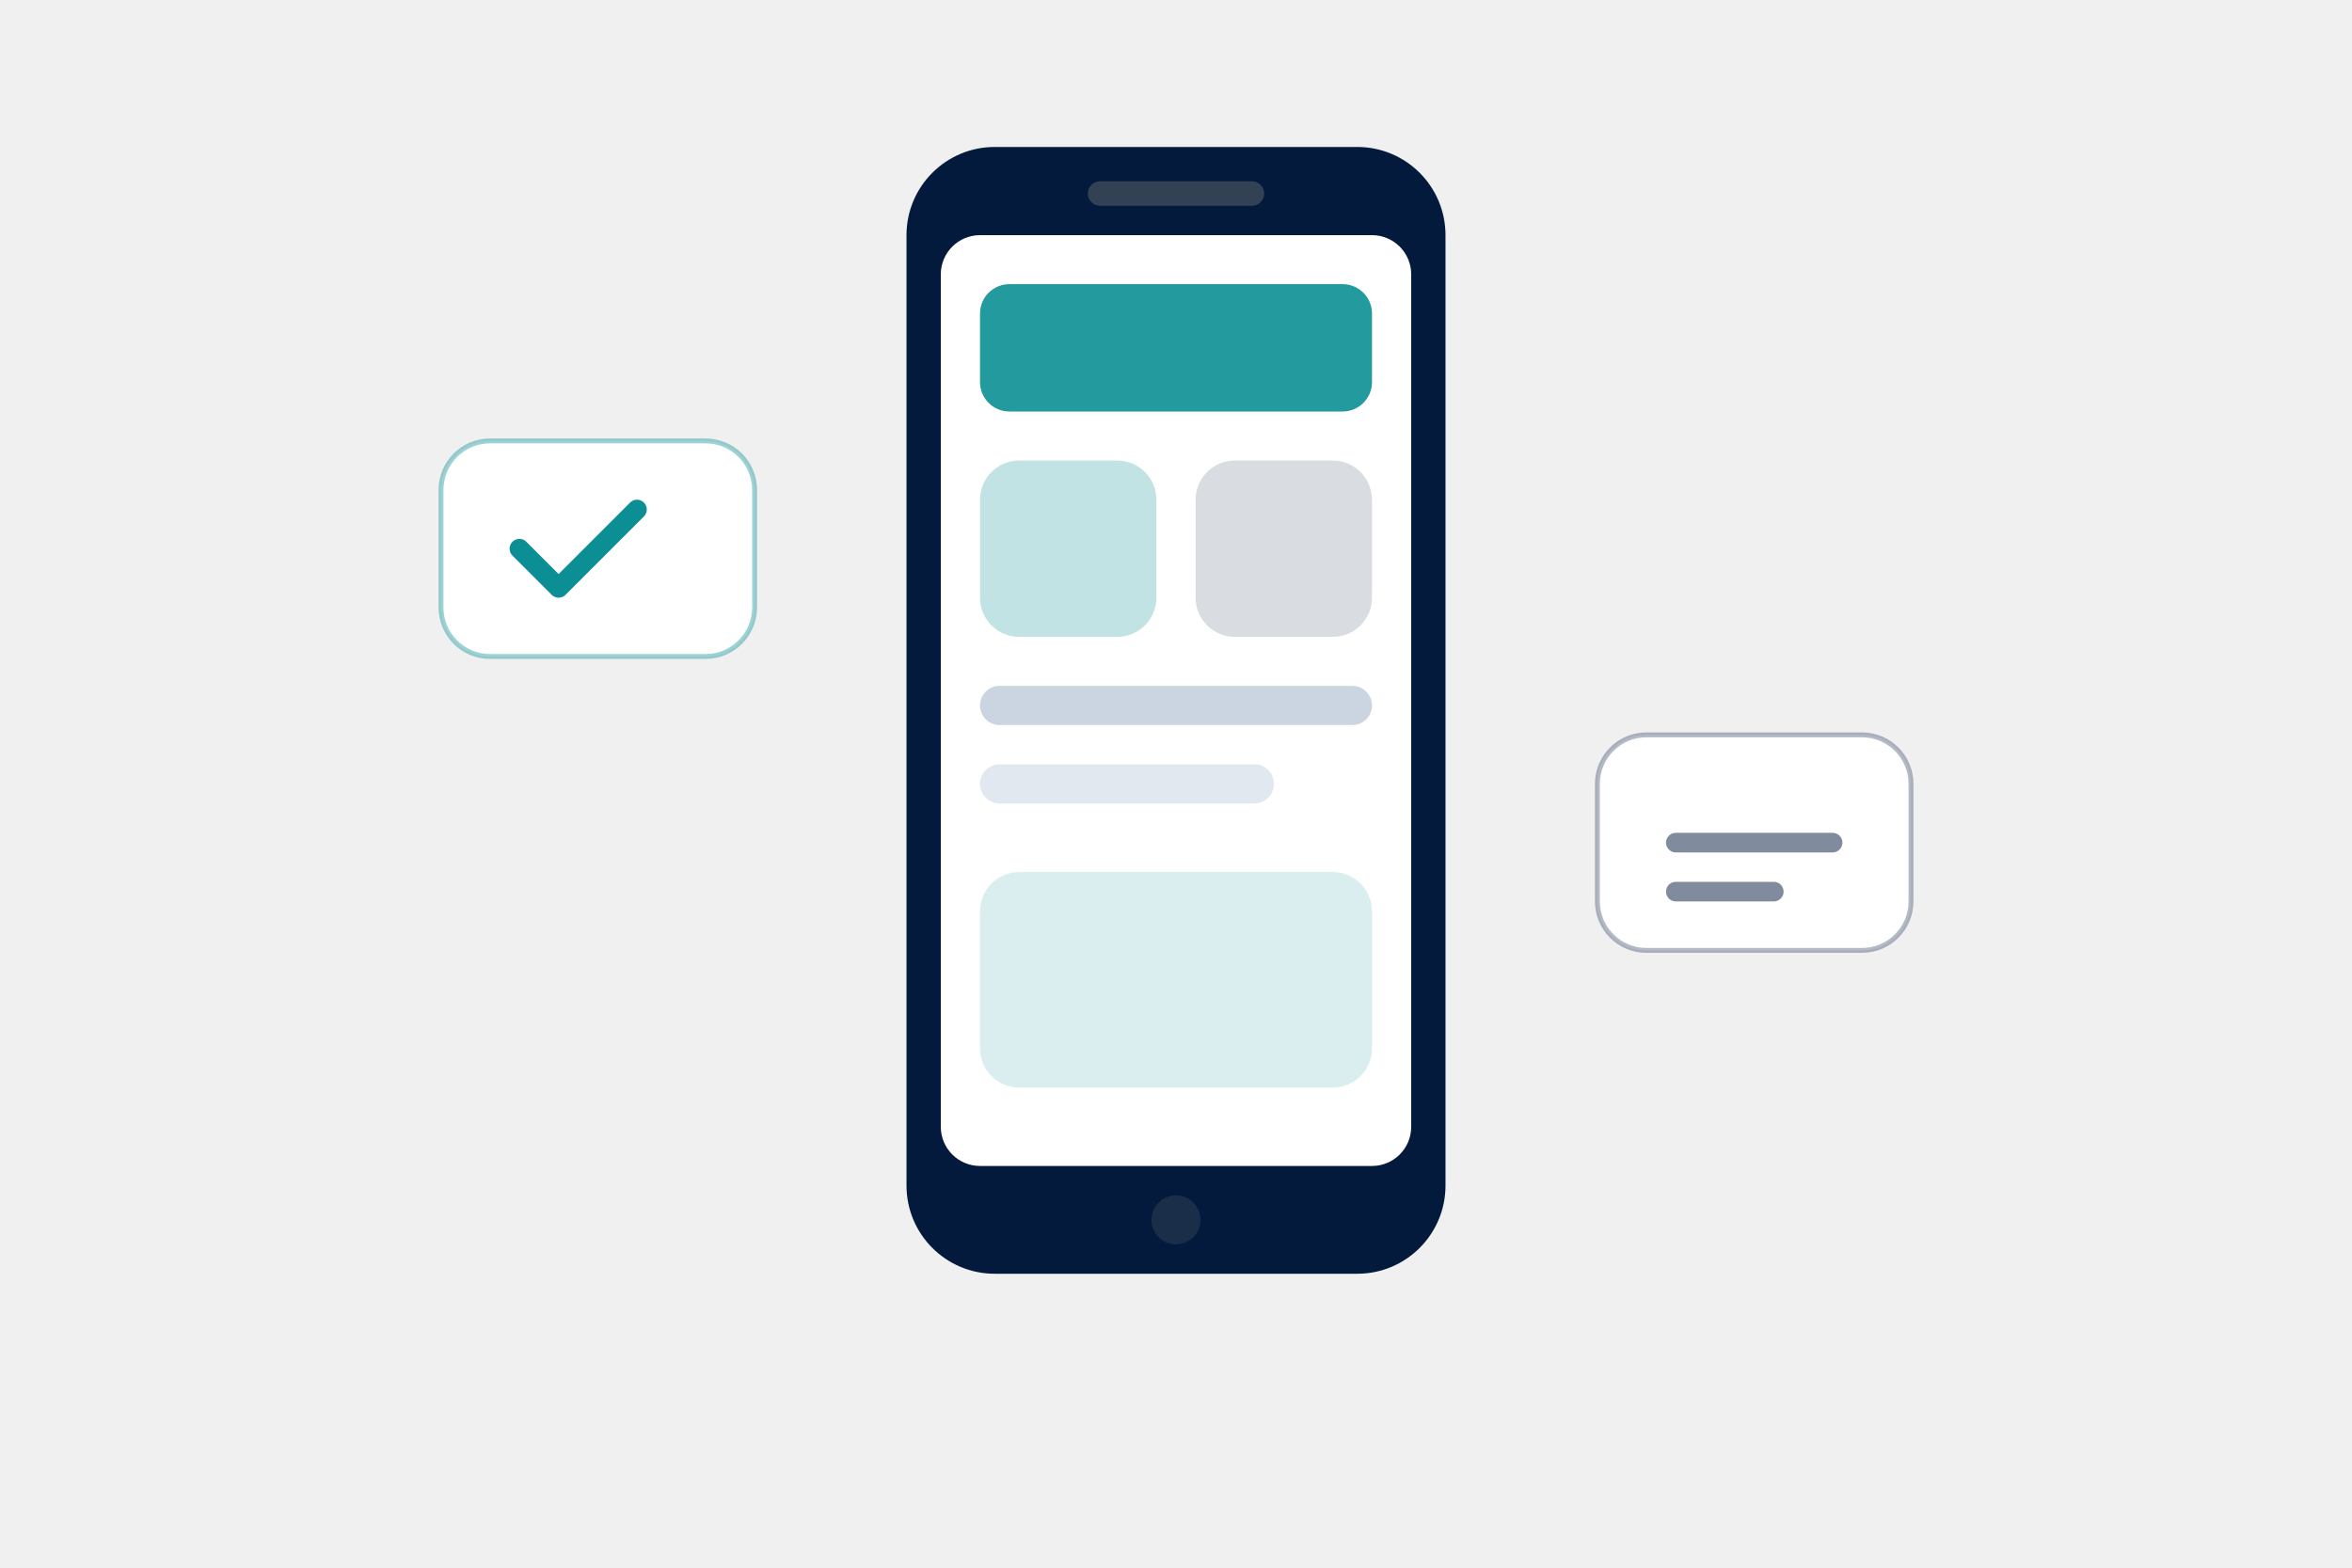
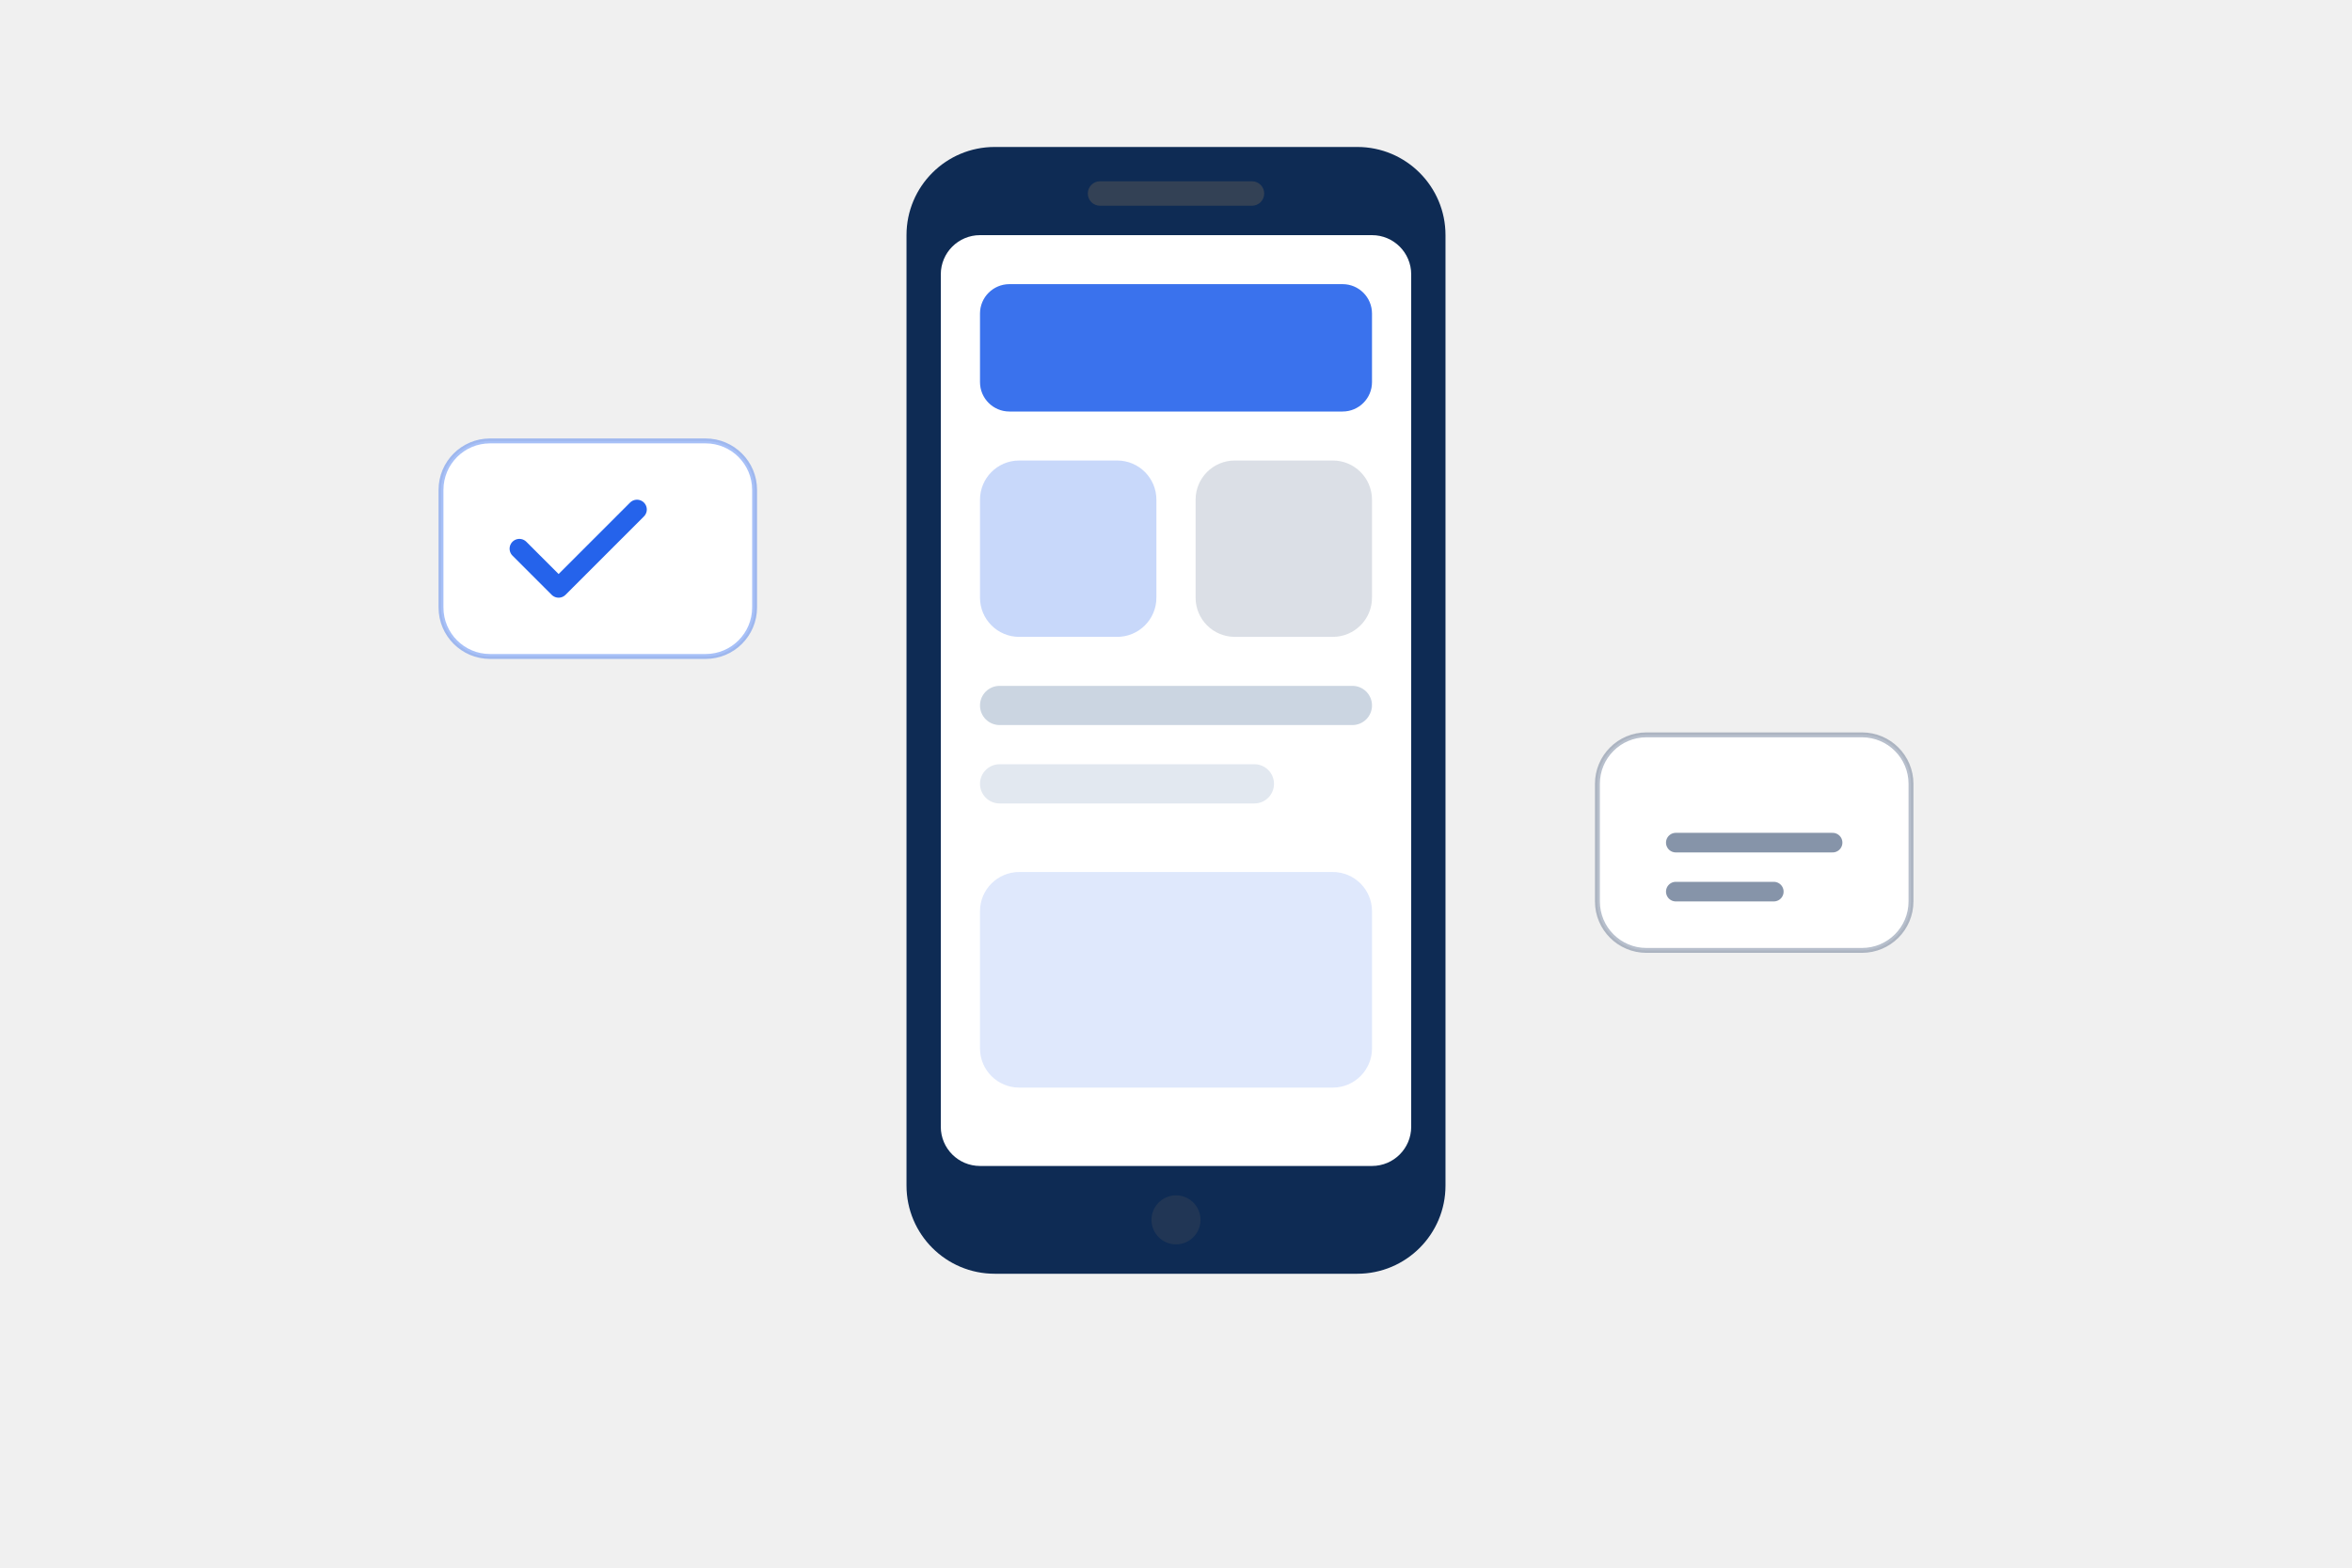
<svg xmlns="http://www.w3.org/2000/svg" viewBox="0 0 480 320" role="img" aria-hidden="true">
  <rect width="480" height="320" fill="none" />
-   <rect x="185" y="30" width="110" height="230" rx="18" fill="#031a3d" />
+   <rect x="185" y="30" width="110" height="230" rx="18" fill="#0E2B54" />
  <rect x="192" y="48" width="96" height="190" rx="8" fill="#ffffff" />
  <rect x="222" y="37" width="36" height="5" rx="2.5" fill="#334155" />
-   <rect x="200" y="58" width="80" height="26" rx="6" fill="#0b8f94" opacity=".9" />
-   <rect x="200" y="94" width="36" height="36" rx="8" fill="#0b8f94" opacity=".25" />
-   <rect x="244" y="94" width="36" height="36" rx="8" fill="#031a3d" opacity=".15" />
+   <rect x="200" y="58" width="80" height="26" rx="6" fill="#2563EB" opacity=".9" />
+   <rect x="200" y="94" width="36" height="36" rx="8" fill="#2563EB" opacity=".25" />
+   <rect x="244" y="94" width="36" height="36" rx="8" fill="#0E2B54" opacity=".15" />
  <rect x="200" y="140" width="80" height="8" rx="4" fill="#cbd5e1" />
  <rect x="200" y="156" width="60" height="8" rx="4" fill="#e2e8f0" />
-   <rect x="200" y="178" width="80" height="44" rx="8" fill="#0b8f94" opacity=".15" />
+   <rect x="200" y="178" width="80" height="44" rx="8" fill="#2563EB" opacity=".15" />
  <circle cx="240" cy="249" r="5" fill="#334155" opacity=".5" />
-   <rect x="90" y="90" width="64" height="44" rx="10" fill="#fff" stroke="#0b8f94" stroke-opacity=".4" />
-   <path d="M106 112l8 8 16-16" stroke="#0b8f94" stroke-width="4" fill="none" stroke-linecap="round" stroke-linejoin="round" />
-   <rect x="326" y="150" width="64" height="44" rx="10" fill="#fff" stroke="#031a3d" stroke-opacity=".3" />
-   <path d="M342 172h32M342 182h20" stroke="#031a3d" stroke-opacity=".5" stroke-width="4" stroke-linecap="round" />
+   <rect x="90" y="90" width="64" height="44" rx="10" fill="#fff" stroke="#2563EB" stroke-opacity=".4" />
+   <path d="M106 112l8 8 16-16" stroke="#2563EB" stroke-width="4" fill="none" stroke-linecap="round" stroke-linejoin="round" />
+   <rect x="326" y="150" width="64" height="44" rx="10" fill="#fff" stroke="#0E2B54" stroke-opacity=".3" />
+   <path d="M342 172h32M342 182h20" stroke="#0E2B54" stroke-opacity=".5" stroke-width="4" stroke-linecap="round" />
</svg>
